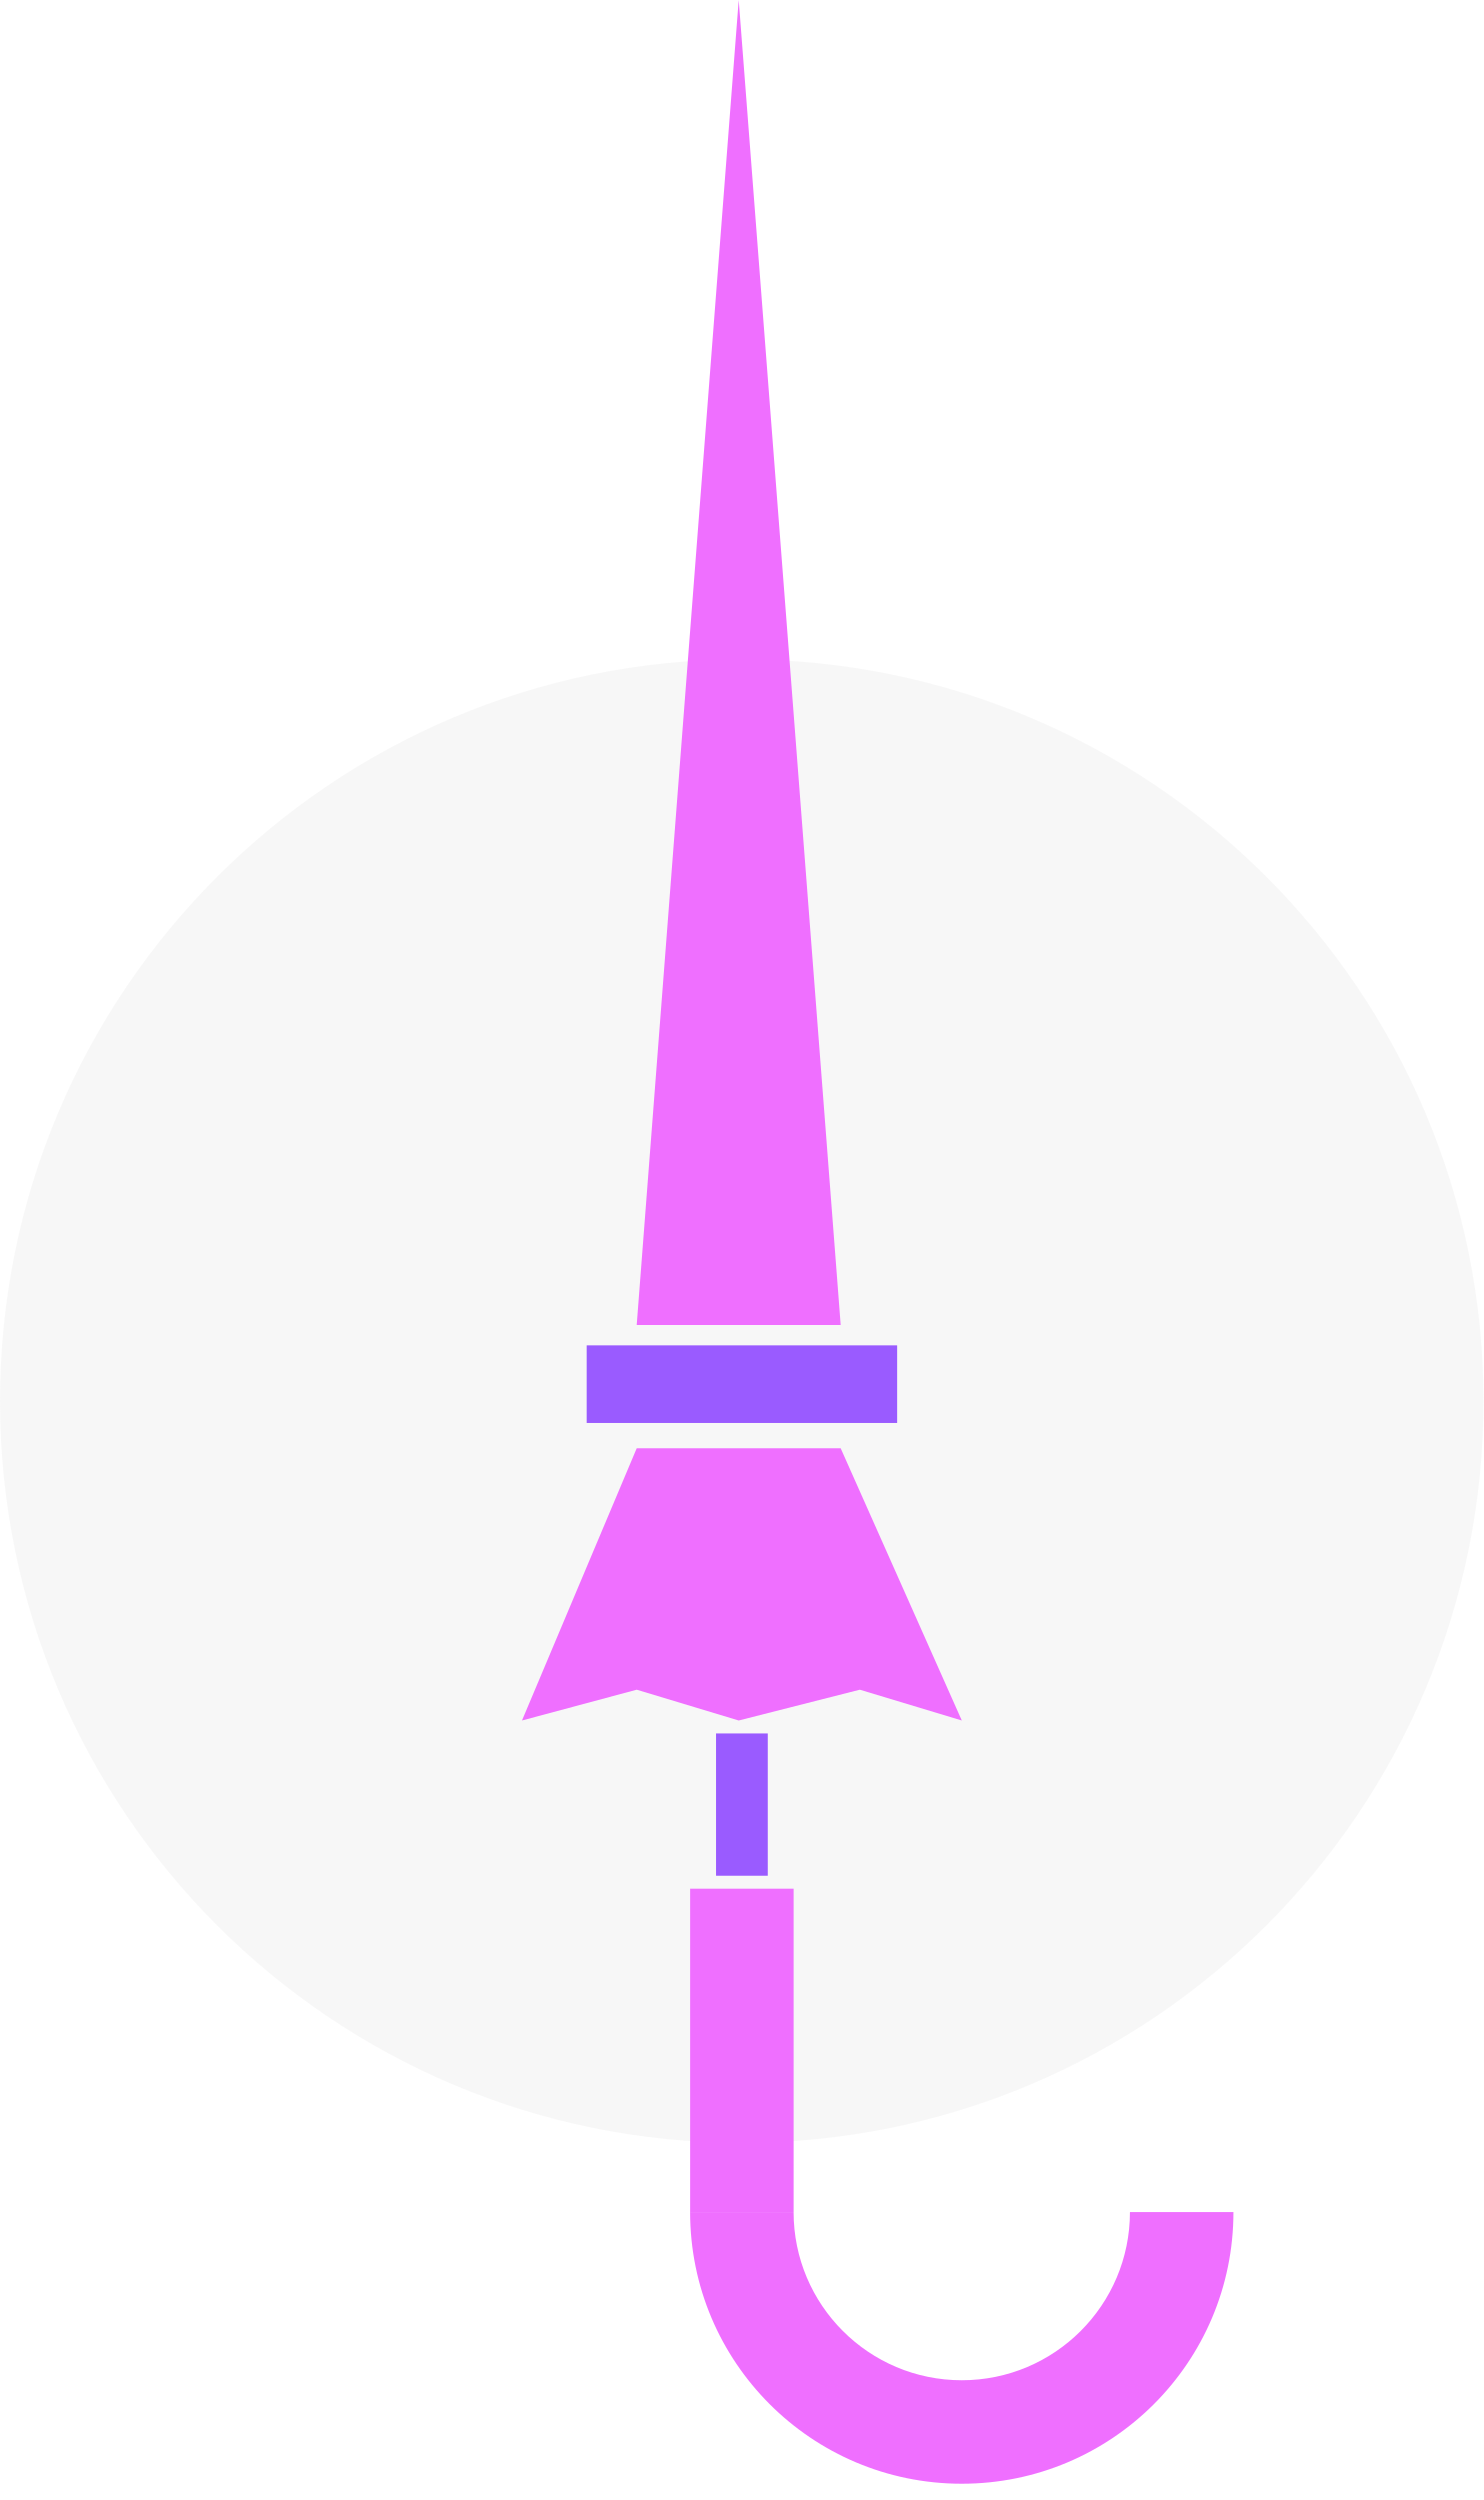
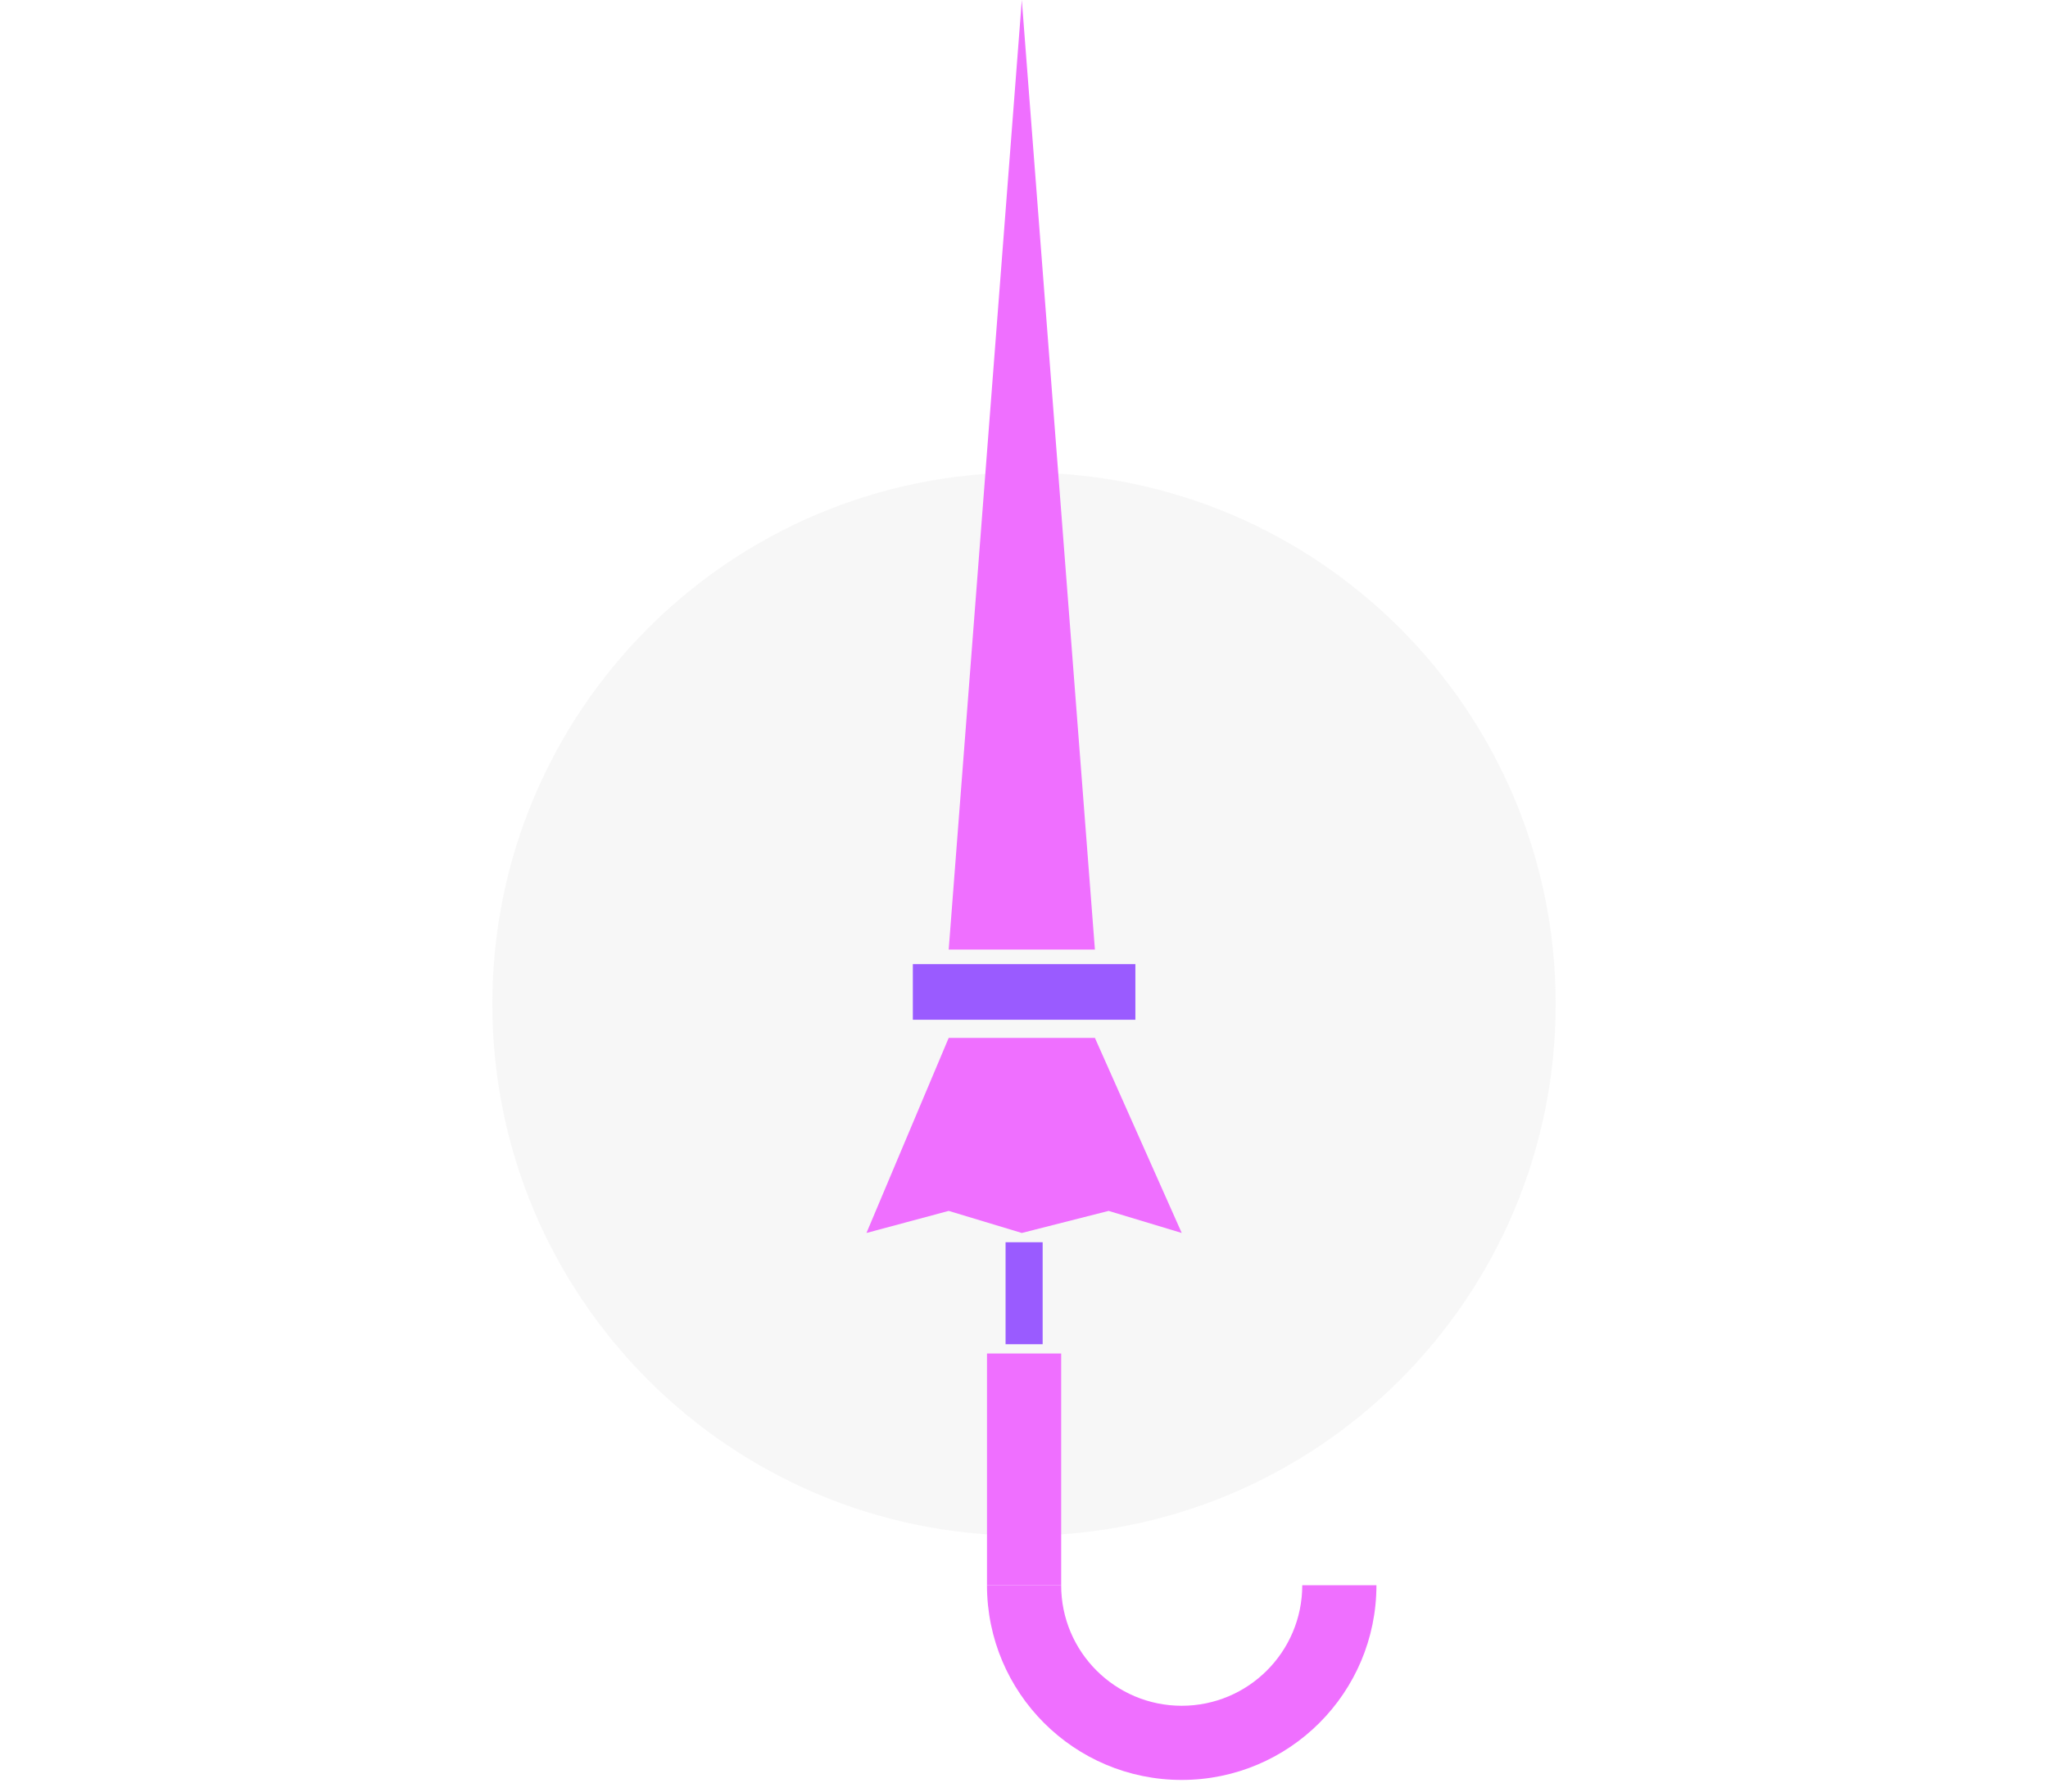
- <svg xmlns="http://www.w3.org/2000/svg" width="54" height="91" viewBox="0 0 54 91" fill="none">
+ <svg xmlns="http://www.w3.org/2000/svg" width="104" height="91" viewBox="0 0 54 91" fill="none">
  <circle opacity="0.4" cx="27" cy="51" r="27" fill="#ECECEC" />
  <rect x="26.064" y="63.097" width="1.883" height="5.18" fill="#9A5BFF" />
  <rect x="25.121" y="68.748" width="3.767" height="11.772" fill="#EF6FFF" />
  <path fill-rule="evenodd" clip-rule="evenodd" d="M25.12 80.519C25.12 80.519 25.12 80.519 25.12 80.519C25.12 85.981 29.547 90.408 35.008 90.408C40.47 90.408 44.897 85.981 44.897 80.519C44.897 80.519 44.897 80.519 44.897 80.519L41.13 80.519C41.13 83.9 38.389 86.641 35.009 86.641C31.628 86.641 28.887 83.9 28.887 80.519C28.887 80.519 28.887 80.519 28.887 80.519H25.12Z" fill="#EF6FFF" />
  <path d="M19 62.626L23.176 52.718H30.601L35.01 62.626L31.297 61.505L26.889 62.626L23.176 61.505L19 62.626Z" fill="#EF6FFF" />
  <path d="M30.601 48.231H23.176L26.889 0L30.601 48.231Z" fill="#EF6FFF" />
  <rect x="21.355" y="48.971" width="11.301" height="2.825" fill="#9A5BFF" />
</svg>
